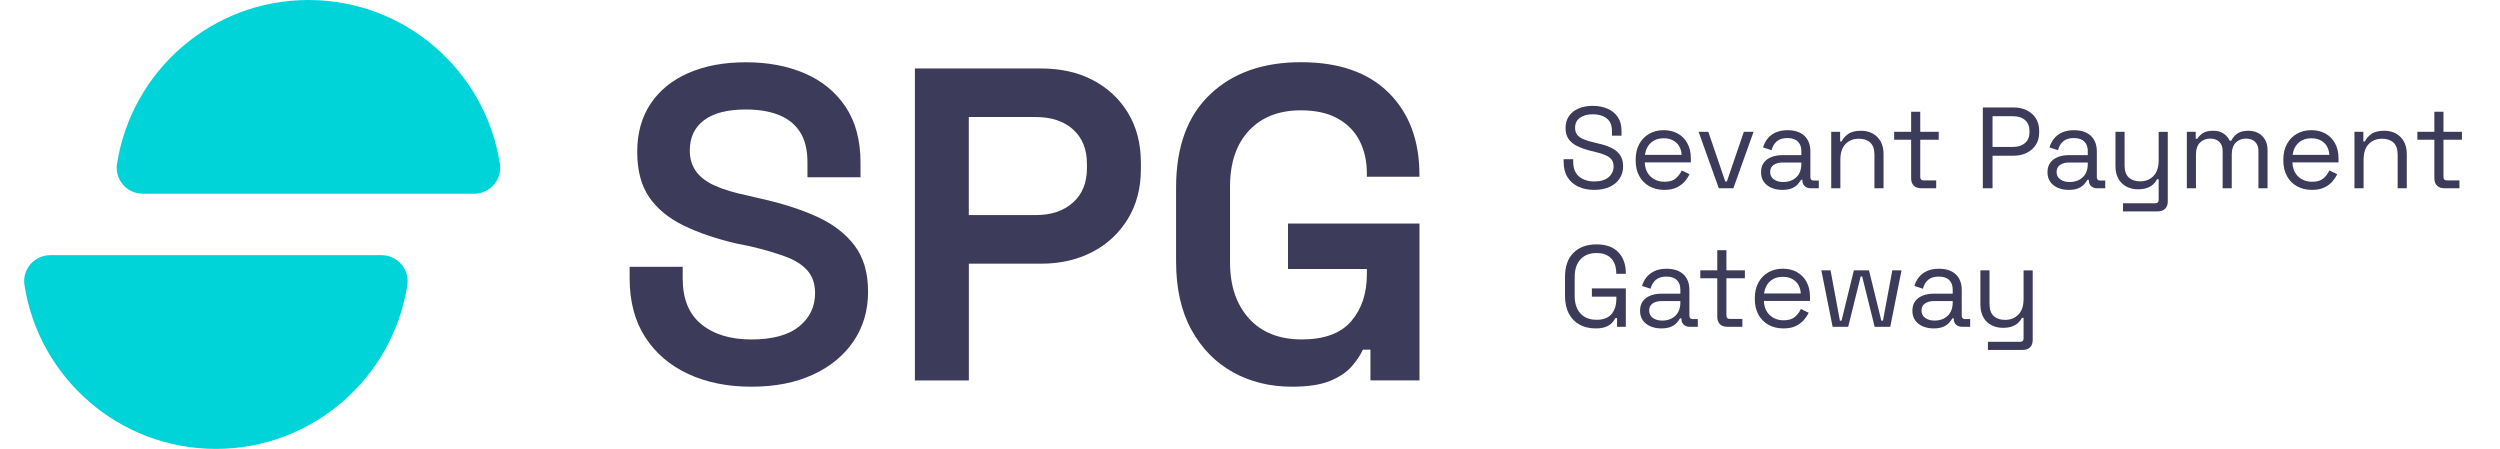
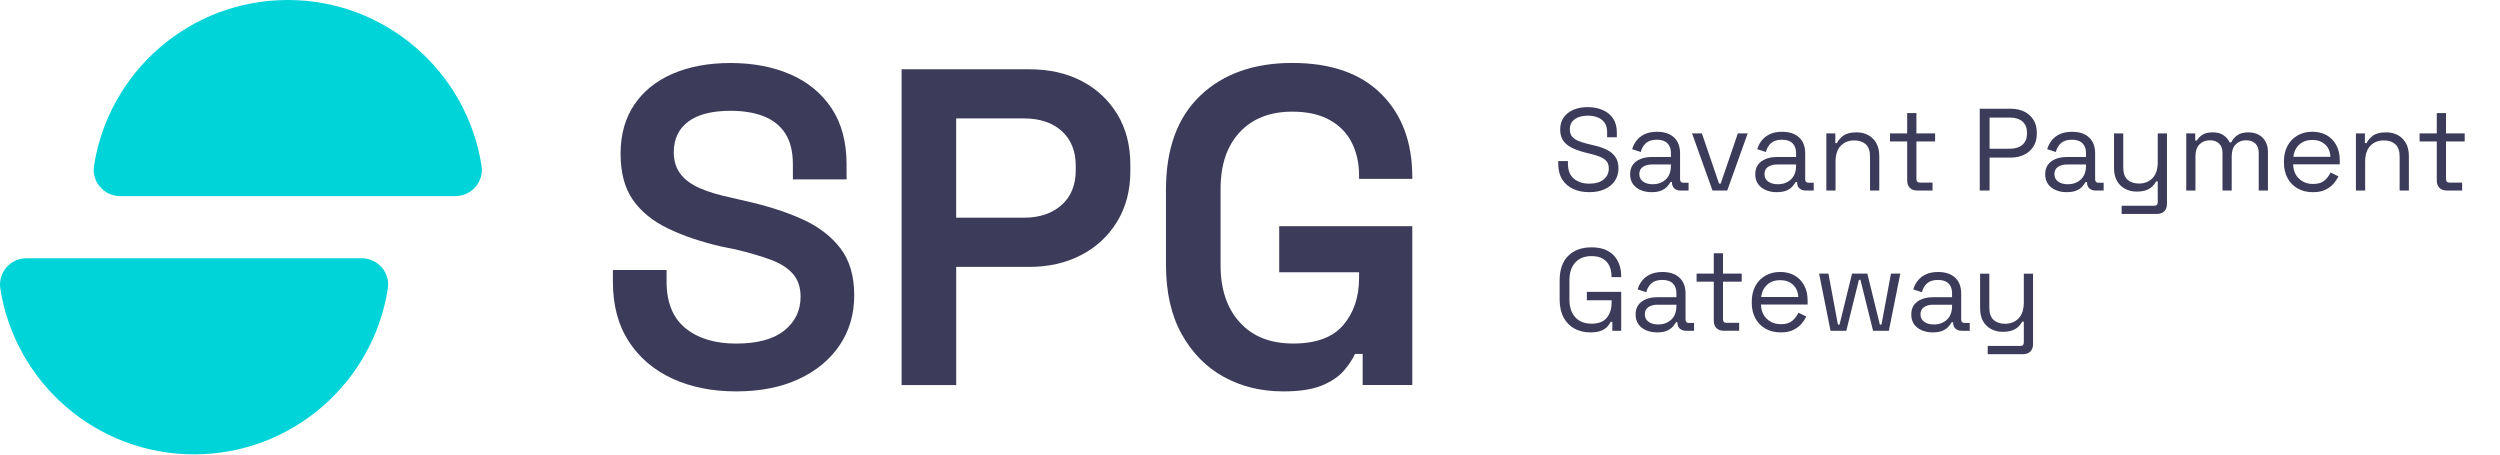
- <svg xmlns="http://www.w3.org/2000/svg" version="1.1" id="Layer_1" x="0px" y="0px" viewBox="0 0 1154.26 207.26" style="enable-background:new 0 0 1154.26 207.26;" xml:space="preserve">
+ <svg xmlns="http://www.w3.org/2000/svg" version="1.1" id="Layer_1" x="0px" y="0px" viewBox="0 0 1140.36 207.25" style="enable-background:new 0 0 1140.36 207.25;" xml:space="preserve">
  <style type="text/css">
	.st0{fill:#3C3B5A;}
	.st1{fill:#00D4D9;}
</style>
  <g>
    <g>
-       <path class="st0" d="M346.89,178.54c-10.98,0-20.68-1.96-29.12-5.87s-15.06-9.57-19.86-16.98s-7.2-16.46-7.2-27.16v-5.35h24.49    v5.35c0,9.47,2.88,16.53,8.64,21.2s13.44,7,23.05,7c9.74,0,17.08-1.99,22.02-5.97s7.41-9.12,7.41-15.43    c0-4.25-1.17-7.72-3.5-10.39c-2.33-2.67-5.73-4.84-10.19-6.48c-4.46-1.65-9.85-3.22-16.15-4.73l-6.17-1.23    c-9.47-2.19-17.66-4.97-24.59-8.33c-6.93-3.36-12.24-7.72-15.95-13.07c-3.7-5.35-5.56-12.35-5.56-20.99s2.06-16.05,6.17-22.22    c4.12-6.17,9.95-10.91,17.49-14.2c7.54-3.29,16.39-4.94,26.55-4.94c10.15,0,19.21,1.72,27.16,5.14    c7.95,3.43,14.23,8.58,18.83,15.43c4.59,6.86,6.89,15.43,6.89,25.72v6.79h-24.49v-6.79c0-5.9-1.17-10.63-3.5-14.2    s-5.63-6.17-9.88-7.82s-9.26-2.47-15.02-2.47c-8.51,0-14.95,1.65-19.34,4.94s-6.59,7.96-6.59,13.99c0,3.84,0.99,7.1,2.98,9.77    c1.99,2.67,4.94,4.87,8.85,6.58c3.91,1.72,8.81,3.19,14.71,4.42l6.17,1.44c9.88,2.2,18.52,4.97,25.93,8.33    c7.41,3.36,13.2,7.79,17.39,13.27c4.18,5.49,6.28,12.62,6.28,21.4c0,8.64-2.23,16.26-6.69,22.84s-10.7,11.73-18.73,15.43    C367.37,176.68,357.87,178.54,346.89,178.54z" />
-       <path class="st0" d="M422.41,175.65V31.61h58.24c9.05,0,17.01,1.78,23.87,5.35c6.86,3.57,12.28,8.61,16.26,15.13    s5.97,14.23,5.97,23.15v2.88c0,8.78-2.03,16.46-6.07,23.05c-4.05,6.59-9.54,11.66-16.46,15.23c-6.93,3.57-14.78,5.35-23.56,5.35    h-33.34v53.92h-24.91V175.65z M447.31,99.31h30.87c7.13,0,12.86-1.92,17.18-5.76s6.48-9.12,6.48-15.85v-2.06    c0-6.72-2.13-12-6.38-15.85c-4.25-3.84-10.02-5.76-17.29-5.76H447.3v45.28H447.31z" />
-       <path class="st0" d="M596.51,178.54c-10.15,0-19.24-2.23-27.27-6.69s-14.41-10.97-19.14-19.55c-4.73-8.57-7.1-19.1-7.1-31.59    V86.55c0-18.66,5.21-32.96,15.64-42.91c10.42-9.95,24.42-14.92,41.98-14.92s31.07,4.7,40.54,14.1c9.47,9.4,14.2,22.05,14.2,37.97    v0.82h-24.28v-1.65c0-5.49-1.1-10.42-3.29-14.82c-2.2-4.39-5.56-7.85-10.08-10.39c-4.53-2.54-10.22-3.81-17.08-3.81    c-10.15,0-18.14,3.12-23.97,9.36c-5.83,6.24-8.75,14.85-8.75,25.83v34.98c0,10.84,2.91,19.48,8.75,25.93    c5.83,6.45,13.96,9.67,24.39,9.67c10.42,0,18.04-2.81,22.84-8.44c4.8-5.62,7.2-12.83,7.2-21.61v-2.47h-36.42V103.2h60.71v72.44    h-22.64v-14.2h-3.5c-1.1,2.47-2.81,5.04-5.14,7.72c-2.33,2.67-5.66,4.91-9.98,6.69C609.78,177.64,603.91,178.54,596.51,178.54z" />
+       <path class="st0" d="M335.75,178.53c-10.98,0-20.68-1.96-29.12-5.87c-8.44-3.91-15.06-9.57-19.86-16.98    c-4.8-7.41-7.2-16.46-7.2-27.16v-5.35h24.49v5.35c0,9.47,2.88,16.53,8.64,21.2c5.76,4.67,13.44,7,23.05,7    c9.74,0,17.08-1.99,22.02-5.97c4.94-3.98,7.41-9.12,7.41-15.43c0-4.25-1.17-7.72-3.5-10.39c-2.33-2.68-5.73-4.84-10.19-6.48    c-4.46-1.65-9.85-3.22-16.15-4.73l-6.17-1.23c-9.47-2.19-17.66-4.97-24.59-8.33c-6.93-3.36-12.24-7.72-15.95-13.07    c-3.7-5.35-5.56-12.35-5.56-20.99c0-8.64,2.06-16.05,6.17-22.22c4.12-6.17,9.94-10.91,17.49-14.2c7.54-3.29,16.39-4.94,26.55-4.94    c10.15,0,19.21,1.72,27.16,5.14c7.95,3.43,14.23,8.58,18.83,15.43c4.59,6.86,6.89,15.43,6.89,25.72v6.79h-24.49v-6.79    c0-5.9-1.17-10.63-3.5-14.2c-2.33-3.57-5.63-6.17-9.88-7.82c-4.25-1.65-9.26-2.47-15.02-2.47c-8.51,0-14.95,1.65-19.34,4.94    c-4.39,3.29-6.59,7.96-6.59,13.99c0,3.84,0.99,7.1,2.98,9.77c1.99,2.68,4.94,4.87,8.85,6.58c3.91,1.72,8.81,3.19,14.71,4.42    l6.17,1.44c9.88,2.2,18.52,4.97,25.93,8.33c7.41,3.36,13.2,7.79,17.39,13.27c4.18,5.49,6.28,12.62,6.28,21.4    c0,8.64-2.23,16.26-6.69,22.84c-4.46,6.58-10.7,11.73-18.73,15.43C356.22,176.68,346.72,178.53,335.75,178.53z" />
+       <path class="st0" d="M411.26,175.65V31.6h58.24c9.05,0,17.01,1.78,23.87,5.35c6.86,3.57,12.28,8.61,16.26,15.13    c3.98,6.52,5.97,14.23,5.97,23.15v2.88c0,8.78-2.03,16.46-6.07,23.05c-4.05,6.59-9.54,11.66-16.46,15.23    c-6.93,3.57-14.78,5.35-23.56,5.35h-33.34v53.92H411.26z M436.16,99.3h30.87c7.13,0,12.86-1.92,17.18-5.76    c4.32-3.84,6.48-9.12,6.48-15.85v-2.06c0-6.72-2.13-12-6.38-15.85c-4.25-3.84-10.02-5.76-17.29-5.76h-30.87V99.3z" />
+       <path class="st0" d="M585.36,178.53c-10.15,0-19.24-2.23-27.27-6.69c-8.03-4.46-14.41-10.97-19.14-19.55    c-4.73-8.57-7.1-19.1-7.1-31.59V86.54c0-18.66,5.21-32.96,15.64-42.91c10.42-9.94,24.42-14.92,41.98-14.92    c17.56,0,31.07,4.7,40.54,14.1c9.47,9.4,14.2,22.05,14.2,37.97v0.82h-24.28v-1.65c0-5.49-1.1-10.42-3.29-14.82    c-2.2-4.39-5.56-7.85-10.08-10.39c-4.53-2.54-10.22-3.81-17.08-3.81c-10.15,0-18.14,3.12-23.97,9.36    c-5.83,6.24-8.75,14.85-8.75,25.83v34.98c0,10.84,2.91,19.48,8.75,25.93c5.83,6.45,13.96,9.67,24.39,9.67    c10.42,0,18.04-2.81,22.84-8.44c4.8-5.62,7.2-12.83,7.2-21.61v-2.47H583.5v-20.99h60.71v72.44h-22.64v-14.2h-3.5    c-1.1,2.47-2.81,5.04-5.14,7.72c-2.33,2.68-5.66,4.91-9.98,6.69C598.63,177.64,592.77,178.53,585.36,178.53z" />
    </g>
    <g>
-       <path class="st1" d="M176.15,117.81c7.35,0,13.05,6.54,11.92,13.8c-6.64,42.85-43.68,75.65-88.39,75.65s-81.75-32.8-88.39-75.65    c-1.12-7.26,4.57-13.8,11.92-13.8H176.15z" />
-       <path class="st1" d="M65.95,89.45c-7.35,0-13.05-6.54-11.92-13.8C60.67,32.8,97.71,0,142.42,0s81.75,32.8,88.39,75.65    c1.12,7.26-4.57,13.8-11.92,13.8H65.95z" />
+       <path class="st1" d="M165,117.8c7.35,0,13.05,6.54,11.92,13.8c-6.64,42.85-43.68,75.65-88.39,75.65S6.78,174.45,0.14,131.6    c-1.12-7.26,4.57-13.8,11.92-13.8H165z" />
+       <path class="st1" d="M54.8,89.45c-7.35,0-13.05-6.54-11.92-13.8C49.52,32.8,86.56,0,131.27,0s81.75,32.8,88.39,75.65    c1.12,7.26-4.57,13.8-11.92,13.8H54.8z" />
    </g>
    <g>
-       <path class="st0" d="M736.06,87.67c-2.7,0-5.12-0.48-7.25-1.44s-3.81-2.41-5.04-4.34c-1.23-1.94-1.84-4.36-1.84-7.28v-1.12h4.42    v1.12c0,3.09,0.91,5.39,2.72,6.9c1.81,1.51,4.14,2.27,6.98,2.27c2.91,0,5.13-0.66,6.66-1.97s2.29-2.97,2.29-4.96    c0-1.39-0.35-2.49-1.04-3.3s-1.66-1.48-2.91-2c-1.24-0.51-2.7-0.97-4.37-1.36l-2.77-0.69c-2.17-0.57-4.09-1.26-5.76-2.08    s-2.98-1.89-3.92-3.22c-0.94-1.33-1.41-3.05-1.41-5.14c0-2.1,0.52-3.91,1.57-5.44c1.05-1.53,2.52-2.7,4.42-3.52    s4.1-1.23,6.58-1.23c2.52,0,4.79,0.44,6.8,1.31s3.59,2.15,4.74,3.84s1.73,3.81,1.73,6.37v2.24h-4.42v-2.24    c0-1.81-0.38-3.27-1.15-4.37c-0.76-1.1-1.81-1.92-3.15-2.45c-1.33-0.53-2.85-0.8-4.56-0.8c-2.45,0-4.42,0.54-5.92,1.62    c-1.49,1.08-2.24,2.62-2.24,4.61c0,1.31,0.32,2.38,0.96,3.2s1.55,1.48,2.72,2c1.17,0.52,2.58,0.97,4.21,1.36l2.77,0.69    c2.17,0.46,4.11,1.09,5.84,1.89c1.72,0.8,3.1,1.88,4.13,3.25s1.55,3.15,1.55,5.36c0,2.2-0.55,4.12-1.65,5.76    c-1.1,1.63-2.66,2.91-4.66,3.81C741.12,87.21,738.76,87.67,736.06,87.67z" />
-       <path class="st0" d="M768.42,87.67c-2.63,0-4.94-0.56-6.93-1.68s-3.54-2.69-4.64-4.72c-1.1-2.03-1.65-4.37-1.65-7.04v-0.64    c0-2.7,0.55-5.06,1.65-7.09s2.63-3.6,4.58-4.72s4.19-1.68,6.72-1.68c2.45,0,4.62,0.52,6.5,1.57s3.36,2.55,4.42,4.5    c1.07,1.95,1.6,4.25,1.6,6.88v1.92H759.4c0.11,2.81,1.01,5,2.72,6.58s3.84,2.37,6.4,2.37c2.24,0,3.96-0.51,5.17-1.55    c1.21-1.03,2.13-2.26,2.77-3.68l3.62,1.76c-0.53,1.1-1.27,2.2-2.21,3.3s-2.17,2.03-3.68,2.77    C772.69,87.29,770.76,87.67,768.42,87.67z M759.46,71.51h16.95c-0.14-2.42-0.97-4.3-2.48-5.65c-1.51-1.35-3.44-2.03-5.78-2.03    c-2.38,0-4.34,0.68-5.86,2.03C760.76,67.21,759.82,69.1,759.46,71.51z" />
-       <path class="st0" d="M793.58,86.92l-9.33-26.07h4.48l7.83,22.92h0.75l7.84-22.92h4.48l-9.33,26.07H793.58z" />
-       <path class="st0" d="M822.84,87.67c-1.81,0-3.46-0.32-4.96-0.96c-1.49-0.64-2.67-1.56-3.52-2.77s-1.28-2.68-1.28-4.42    c0-1.78,0.43-3.24,1.28-4.4c0.85-1.15,2.03-2.03,3.52-2.61c1.49-0.59,3.16-0.88,5.01-0.88h8.8v-1.92c0-1.85-0.54-3.3-1.63-4.37    c-1.08-1.07-2.69-1.6-4.82-1.6c-2.1,0-3.73,0.51-4.9,1.52s-1.97,2.37-2.4,4.08L814,68.06c0.43-1.46,1.1-2.78,2.03-3.97    c0.92-1.19,2.16-2.15,3.71-2.88c1.55-0.73,3.4-1.09,5.57-1.09c3.34,0,5.93,0.86,7.78,2.58c1.85,1.72,2.77,4.15,2.77,7.28v11.78    c0,1.07,0.5,1.6,1.49,1.6h2.4v3.57h-3.68c-1.17,0-2.11-0.33-2.83-0.99c-0.71-0.66-1.07-1.54-1.07-2.64v-0.27h-0.64    c-0.39,0.67-0.92,1.38-1.57,2.11c-0.66,0.73-1.56,1.33-2.69,1.81C826.13,87.43,824.65,87.67,822.84,87.67z M823.32,84.04    c2.49,0,4.5-0.74,6.05-2.21s2.32-3.54,2.32-6.21v-0.59h-8.64c-1.67,0-3.05,0.37-4.13,1.09c-1.08,0.73-1.63,1.82-1.63,3.28    s0.56,2.59,1.68,3.41C820.1,83.63,821.54,84.04,823.32,84.04z" />
-       <path class="st0" d="M845.49,86.92V60.85h4.1v4.42h0.75c0.57-1.24,1.54-2.37,2.91-3.38s3.38-1.52,6.05-1.52    c1.95,0,3.71,0.41,5.25,1.23c1.55,0.82,2.78,2.03,3.7,3.62s1.39,3.57,1.39,5.92v15.78h-4.21V71.46c0-2.59-0.65-4.48-1.95-5.65    c-1.3-1.17-3.05-1.76-5.25-1.76c-2.52,0-4.58,0.82-6.16,2.45c-1.58,1.63-2.37,4.07-2.37,7.3v13.11h-4.21V86.92z" />
-       <path class="st0" d="M887.02,86.92c-1.49,0-2.64-0.41-3.44-1.23c-0.8-0.82-1.2-1.94-1.2-3.36v-17.8h-7.84v-3.68h7.84v-9.27h4.21    v9.27h8.53v3.68h-8.53v17.16c0,1.07,0.51,1.6,1.55,1.6h5.81v3.62h-6.93V86.92z" />
-       <path class="st0" d="M915.48,86.92V49.61h14.29c2.24,0,4.24,0.44,6,1.31s3.15,2.11,4.18,3.7c1.03,1.6,1.55,3.54,1.55,5.81v0.69    c0,2.24-0.52,4.17-1.57,5.78c-1.05,1.62-2.46,2.85-4.24,3.71c-1.78,0.85-3.75,1.28-5.92,1.28h-9.81v15.03L915.48,86.92    L915.48,86.92z M919.96,67.84h9.33c2.38,0,4.26-0.59,5.65-1.79c1.39-1.19,2.08-2.87,2.08-5.04v-0.53c0-2.17-0.68-3.85-2.05-5.04    s-3.26-1.79-5.68-1.79h-9.33L919.96,67.84L919.96,67.84z" />
-       <path class="st0" d="M955.09,87.67c-1.81,0-3.46-0.32-4.96-0.96c-1.49-0.64-2.67-1.56-3.52-2.77s-1.28-2.68-1.28-4.42    c0-1.78,0.43-3.24,1.28-4.4c0.85-1.15,2.03-2.03,3.52-2.61c1.49-0.59,3.16-0.88,5.01-0.88h8.8v-1.92c0-1.85-0.54-3.3-1.63-4.37    c-1.08-1.07-2.69-1.6-4.82-1.6c-2.1,0-3.73,0.51-4.9,1.52s-1.97,2.37-2.4,4.08l-3.94-1.28c0.43-1.46,1.1-2.78,2.03-3.97    c0.92-1.19,2.16-2.15,3.71-2.88c1.55-0.73,3.4-1.09,5.57-1.09c3.34,0,5.93,0.86,7.78,2.58c1.85,1.72,2.77,4.15,2.77,7.28v11.78    c0,1.07,0.5,1.6,1.49,1.6h2.4v3.57h-3.68c-1.17,0-2.11-0.33-2.83-0.99c-0.71-0.66-1.07-1.54-1.07-2.64v-0.27h-0.64    c-0.39,0.67-0.92,1.38-1.57,2.11c-0.66,0.73-1.56,1.33-2.69,1.81C958.37,87.43,956.9,87.67,955.09,87.67z M955.57,84.04    c2.49,0,4.5-0.74,6.05-2.21s2.32-3.54,2.32-6.21v-0.59h-8.64c-1.67,0-3.05,0.37-4.13,1.09c-1.08,0.73-1.63,1.82-1.63,3.28    s0.56,2.59,1.68,3.41C952.34,83.63,953.79,84.04,955.57,84.04z" />
-       <path class="st0" d="M980.19,97.58v-3.73h14.92c1.03,0,1.55-0.53,1.55-1.6v-9.49h-0.75c-0.36,0.75-0.9,1.48-1.63,2.21    c-0.73,0.73-1.68,1.32-2.85,1.76c-1.17,0.44-2.65,0.67-4.42,0.67c-1.88,0-3.62-0.41-5.2-1.23s-2.83-2.03-3.73-3.62    c-0.91-1.6-1.36-3.55-1.36-5.86V60.86h4.21v15.51c0,2.56,0.65,4.42,1.95,5.6c1.3,1.17,3.05,1.76,5.25,1.76    c2.49,0,4.53-0.82,6.13-2.45s2.4-4.07,2.4-7.3V60.87h4.21v32.14c0,1.42-0.4,2.54-1.2,3.36s-1.96,1.23-3.49,1.23h-15.99V97.58z" />
-       <path class="st0" d="M1009.67,86.92V60.85h4.1v3.25h0.75c0.5-0.92,1.31-1.78,2.45-2.56c1.14-0.78,2.74-1.17,4.8-1.17    c2.03,0,3.67,0.44,4.93,1.33s2.18,1.97,2.75,3.25h0.75c0.6-1.28,1.52-2.36,2.75-3.25s2.94-1.33,5.14-1.33    c1.74,0,3.27,0.36,4.58,1.07s2.35,1.73,3.12,3.06c0.76,1.33,1.15,2.92,1.15,4.77v17.64h-4.21V69.64c0-1.74-0.51-3.12-1.52-4.13    s-2.42-1.52-4.24-1.52c-1.92,0-3.49,0.62-4.72,1.87c-1.23,1.24-1.84,3.04-1.84,5.38v15.67h-4.21V69.64c0-1.74-0.51-3.12-1.52-4.13    c-1.01-1.01-2.42-1.52-4.24-1.52c-1.92,0-3.49,0.62-4.72,1.87c-1.23,1.24-1.84,3.04-1.84,5.38v15.67h-4.21V86.92z" />
-       <path class="st0" d="M1067.45,87.67c-2.63,0-4.94-0.56-6.93-1.68s-3.54-2.69-4.64-4.72c-1.1-2.03-1.65-4.37-1.65-7.04v-0.64    c0-2.7,0.55-5.06,1.65-7.09s2.63-3.6,4.58-4.72s4.19-1.68,6.72-1.68c2.45,0,4.62,0.52,6.5,1.57s3.36,2.55,4.42,4.5    c1.07,1.95,1.6,4.25,1.6,6.88v1.92h-21.27c0.11,2.81,1.01,5,2.72,6.58s3.84,2.37,6.4,2.37c2.24,0,3.96-0.51,5.17-1.55    c1.21-1.03,2.13-2.26,2.77-3.68l3.62,1.76c-0.53,1.1-1.27,2.2-2.21,3.3s-2.17,2.03-3.68,2.77    C1071.72,87.29,1069.8,87.67,1067.45,87.67z M1058.5,71.51h16.95c-0.14-2.42-0.97-4.3-2.48-5.65c-1.51-1.35-3.44-2.03-5.78-2.03    c-2.38,0-4.34,0.68-5.86,2.03C1059.79,67.21,1058.85,69.1,1058.5,71.51z" />
-       <path class="st0" d="M1087.07,86.92V60.85h4.1v4.42h0.75c0.57-1.24,1.54-2.37,2.91-3.38s3.38-1.52,6.05-1.52    c1.95,0,3.71,0.41,5.25,1.23c1.55,0.82,2.78,2.03,3.7,3.62s1.39,3.57,1.39,5.92v15.78h-4.21V71.46c0-2.59-0.65-4.48-1.95-5.65    c-1.3-1.17-3.05-1.76-5.25-1.76c-2.52,0-4.58,0.82-6.16,2.45c-1.58,1.63-2.37,4.07-2.37,7.3v13.11h-4.21V86.92z" />
-       <path class="st0" d="M1128.59,86.92c-1.49,0-2.64-0.41-3.44-1.23c-0.8-0.82-1.2-1.94-1.2-3.36v-17.8h-7.84v-3.68h7.84v-9.27h4.21    v9.27h8.53v3.68h-8.53v17.16c0,1.07,0.51,1.6,1.55,1.6h5.81v3.62h-6.93V86.92z" />
-       <path class="st0" d="M736.65,151.63c-2.77,0-5.22-0.58-7.33-1.73c-2.12-1.15-3.77-2.85-4.96-5.09c-1.19-2.24-1.79-5.01-1.79-8.32    v-8.53c0-4.94,1.31-8.7,3.94-11.27c2.63-2.58,6.17-3.86,10.61-3.86c4.41,0,7.76,1.21,10.07,3.62c2.31,2.42,3.46,5.65,3.46,9.7    v0.27h-4.42v-0.37c0-1.78-0.32-3.36-0.96-4.74s-1.63-2.48-2.98-3.28c-1.35-0.8-3.07-1.2-5.17-1.2c-3.16,0-5.63,0.97-7.41,2.91    s-2.67,4.65-2.67,8.13v8.74c0,3.48,0.89,6.19,2.67,8.13s4.26,2.91,7.46,2.91c3.13,0,5.43-0.89,6.9-2.67    c1.47-1.78,2.21-4.14,2.21-7.09v-0.91h-11.3v-3.84h15.67v17.75h-4.05v-4.05h-0.75c-0.39,0.78-0.94,1.55-1.65,2.29    c-0.71,0.75-1.67,1.35-2.88,1.81C740.13,151.4,738.57,151.63,736.65,151.63z" />
-       <path class="st0" d="M766.98,151.63c-1.81,0-3.46-0.32-4.96-0.96c-1.49-0.64-2.67-1.56-3.52-2.77s-1.28-2.68-1.28-4.42    c0-1.78,0.43-3.24,1.28-4.4c0.85-1.15,2.03-2.03,3.52-2.61c1.49-0.59,3.16-0.88,5.01-0.88h8.8v-1.92c0-1.85-0.54-3.3-1.63-4.37    c-1.08-1.07-2.69-1.6-4.82-1.6c-2.1,0-3.73,0.51-4.9,1.52s-1.97,2.37-2.4,4.08l-3.94-1.28c0.43-1.46,1.1-2.78,2.03-3.97    c0.92-1.19,2.16-2.15,3.71-2.88s3.4-1.09,5.57-1.09c3.34,0,5.93,0.86,7.78,2.58c1.85,1.72,2.77,4.15,2.77,7.28v11.78    c0,1.07,0.5,1.6,1.49,1.6h2.4v3.57h-3.68c-1.17,0-2.11-0.33-2.83-0.99c-0.71-0.66-1.07-1.54-1.07-2.64v-0.27h-0.64    c-0.39,0.68-0.92,1.38-1.57,2.11c-0.66,0.73-1.56,1.33-2.69,1.81C770.26,151.39,768.79,151.63,766.98,151.63z M767.46,148.01    c2.49,0,4.5-0.74,6.05-2.21c1.55-1.47,2.32-3.54,2.32-6.21V139h-8.64c-1.67,0-3.05,0.36-4.13,1.09s-1.63,1.82-1.63,3.28    s0.56,2.59,1.68,3.41C764.23,147.6,765.68,148.01,767.46,148.01z" />
-       <path class="st0" d="M797.52,150.88c-1.49,0-2.64-0.41-3.44-1.23c-0.8-0.82-1.2-1.94-1.2-3.36v-17.8h-7.84v-3.68h7.84v-9.28h4.21    v9.28h8.53v3.68h-8.53v17.16c0,1.07,0.51,1.6,1.55,1.6h5.81v3.62h-6.93V150.88z" />
-       <path class="st0" d="M823.43,151.63c-2.63,0-4.94-0.56-6.93-1.68c-1.99-1.12-3.54-2.69-4.64-4.72s-1.65-4.37-1.65-7.04v-0.64    c0-2.7,0.55-5.06,1.65-7.09s2.63-3.6,4.58-4.72s4.19-1.68,6.72-1.68c2.45,0,4.62,0.52,6.5,1.57s3.36,2.55,4.42,4.5    c1.07,1.96,1.6,4.25,1.6,6.88v1.92h-21.27c0.11,2.81,1.01,5,2.72,6.58s3.84,2.37,6.4,2.37c2.24,0,3.96-0.51,5.17-1.55    c1.21-1.03,2.13-2.26,2.77-3.68l3.62,1.76c-0.53,1.1-1.27,2.2-2.21,3.3s-2.17,2.03-3.68,2.77    C827.7,151.26,825.77,151.63,823.43,151.63z M814.47,135.48h16.95c-0.14-2.42-0.97-4.3-2.48-5.65s-3.44-2.03-5.78-2.03    c-2.38,0-4.34,0.68-5.86,2.03C815.77,131.18,814.83,133.06,814.47,135.48z" />
-       <path class="st0" d="M846.13,150.88l-5.22-26.07h4.26l4.32,23.24h0.75l5.7-23.24h6.98l5.7,23.24h0.75l4.32-23.24h4.26l-5.22,26.07    h-7.2l-5.76-23.24h-0.69l-5.76,23.24H846.13z" />
-       <path class="st0" d="M892.72,151.63c-1.81,0-3.46-0.32-4.96-0.96c-1.49-0.64-2.67-1.56-3.52-2.77s-1.28-2.68-1.28-4.42    c0-1.78,0.43-3.24,1.28-4.4c0.85-1.15,2.03-2.03,3.52-2.61c1.49-0.59,3.16-0.88,5.01-0.88h8.8v-1.92c0-1.85-0.54-3.3-1.63-4.37    c-1.08-1.07-2.69-1.6-4.82-1.6c-2.1,0-3.73,0.51-4.9,1.52s-1.97,2.37-2.4,4.08l-3.94-1.28c0.43-1.46,1.1-2.78,2.03-3.97    c0.92-1.19,2.16-2.15,3.71-2.88s3.4-1.09,5.57-1.09c3.34,0,5.93,0.86,7.78,2.58c1.85,1.72,2.77,4.15,2.77,7.28v11.78    c0,1.07,0.5,1.6,1.49,1.6h2.4v3.57h-3.68c-1.17,0-2.11-0.33-2.83-0.99c-0.71-0.66-1.07-1.54-1.07-2.64v-0.27h-0.64    c-0.39,0.68-0.92,1.38-1.57,2.11c-0.66,0.73-1.56,1.33-2.69,1.81C896.01,151.39,894.54,151.63,892.72,151.63z M893.2,148.01    c2.49,0,4.5-0.74,6.05-2.21c1.55-1.47,2.32-3.54,2.32-6.21V139h-8.64c-1.67,0-3.05,0.36-4.13,1.09s-1.63,1.82-1.63,3.28    s0.56,2.59,1.68,3.41C889.98,147.6,891.42,148.01,893.2,148.01z" />
-       <path class="st0" d="M917.83,161.54v-3.73h14.92c1.03,0,1.55-0.53,1.55-1.6v-9.49h-0.75c-0.36,0.75-0.9,1.48-1.63,2.21    c-0.73,0.73-1.68,1.32-2.85,1.76c-1.17,0.44-2.65,0.67-4.42,0.67c-1.88,0-3.62-0.41-5.2-1.23s-2.83-2.03-3.73-3.62    c-0.91-1.6-1.36-3.55-1.36-5.86v-15.83h4.21v15.51c0,2.56,0.65,4.42,1.95,5.6c1.3,1.17,3.05,1.76,5.25,1.76    c2.49,0,4.53-0.82,6.13-2.45s2.4-4.07,2.4-7.3v-13.11h4.21v32.14c0,1.42-0.4,2.54-1.2,3.36c-0.8,0.82-1.96,1.23-3.49,1.23h-15.99    V161.54z" />
+       <path class="st0" d="M724.91,87.66c-2.7,0-5.12-0.48-7.25-1.44c-2.13-0.96-3.81-2.41-5.04-4.34c-1.23-1.94-1.84-4.36-1.84-7.28    v-1.12h4.42v1.12c0,3.09,0.91,5.39,2.72,6.9c1.81,1.51,4.14,2.27,6.98,2.27c2.91,0,5.13-0.66,6.66-1.97    c1.53-1.31,2.29-2.97,2.29-4.96c0-1.39-0.35-2.49-1.04-3.3s-1.66-1.48-2.91-2c-1.24-0.51-2.7-0.97-4.37-1.36l-2.77-0.69    c-2.17-0.57-4.09-1.26-5.76-2.08c-1.67-0.82-2.98-1.89-3.92-3.22c-0.94-1.33-1.41-3.05-1.41-5.14c0-2.1,0.52-3.91,1.57-5.44    c1.05-1.53,2.52-2.7,4.42-3.52c1.9-0.82,4.1-1.23,6.58-1.23c2.52,0,4.79,0.44,6.8,1.31c2.01,0.87,3.59,2.15,4.74,3.84    c1.15,1.69,1.73,3.81,1.73,6.37v2.24h-4.42v-2.24c0-1.81-0.38-3.27-1.15-4.37c-0.76-1.1-1.81-1.92-3.15-2.45    c-1.33-0.53-2.85-0.8-4.56-0.8c-2.45,0-4.42,0.54-5.92,1.62c-1.49,1.08-2.24,2.62-2.24,4.61c0,1.31,0.32,2.38,0.96,3.2    s1.55,1.48,2.72,2c1.17,0.52,2.58,0.97,4.21,1.36l2.77,0.69c2.17,0.46,4.11,1.09,5.84,1.89c1.72,0.8,3.1,1.88,4.13,3.25    c1.03,1.37,1.55,3.15,1.55,5.36c0,2.2-0.55,4.12-1.65,5.76c-1.1,1.63-2.66,2.91-4.66,3.81C729.97,87.21,727.61,87.66,724.91,87.66    z" />
+       <path class="st0" d="M753.33,87.66c-1.81,0-3.46-0.32-4.96-0.96c-1.49-0.64-2.67-1.56-3.52-2.77s-1.28-2.68-1.28-4.42    c0-1.78,0.43-3.24,1.28-4.4c0.85-1.15,2.03-2.03,3.52-2.61c1.49-0.59,3.16-0.88,5.01-0.88h8.8V69.7c0-1.85-0.54-3.3-1.63-4.37    c-1.08-1.07-2.69-1.6-4.82-1.6c-2.1,0-3.73,0.51-4.9,1.52c-1.17,1.01-1.97,2.37-2.4,4.08l-3.94-1.28c0.43-1.46,1.1-2.78,2.03-3.97    c0.92-1.19,2.16-2.15,3.71-2.88c1.55-0.73,3.4-1.09,5.57-1.09c3.34,0,5.93,0.86,7.78,2.58c1.85,1.72,2.77,4.15,2.77,7.28v11.78    c0,1.07,0.5,1.6,1.49,1.6h2.4v3.57h-3.68c-1.17,0-2.11-0.33-2.83-0.99c-0.71-0.66-1.07-1.54-1.07-2.64v-0.27h-0.64    c-0.39,0.67-0.92,1.38-1.57,2.11c-0.66,0.73-1.56,1.33-2.69,1.81C756.61,87.42,755.14,87.66,753.33,87.66z M753.8,84.04    c2.49,0,4.5-0.74,6.05-2.21s2.32-3.54,2.32-6.21v-0.59h-8.64c-1.67,0-3.05,0.37-4.13,1.09c-1.08,0.73-1.63,1.82-1.63,3.28    c0,1.46,0.56,2.59,1.68,3.41C750.58,83.63,752.03,84.04,753.8,84.04z" />
+       <path class="st0" d="M781.15,86.91l-9.33-26.07h4.48l7.83,22.92h0.75l7.84-22.92h4.48l-9.33,26.07H781.15z" />
+       <path class="st0" d="M810.41,87.66c-1.81,0-3.46-0.32-4.96-0.96c-1.49-0.64-2.67-1.56-3.52-2.77s-1.28-2.68-1.28-4.42    c0-1.78,0.43-3.24,1.28-4.4c0.85-1.15,2.03-2.03,3.52-2.61c1.49-0.59,3.16-0.88,5.01-0.88h8.8V69.7c0-1.85-0.54-3.3-1.63-4.37    c-1.08-1.07-2.69-1.6-4.82-1.6c-2.1,0-3.73,0.51-4.9,1.52c-1.17,1.01-1.97,2.37-2.4,4.08l-3.94-1.28c0.43-1.46,1.1-2.78,2.03-3.97    c0.92-1.19,2.16-2.15,3.71-2.88c1.55-0.73,3.4-1.09,5.57-1.09c3.34,0,5.93,0.86,7.78,2.58c1.85,1.72,2.77,4.15,2.77,7.28v11.78    c0,1.07,0.5,1.6,1.49,1.6h2.4v3.57h-3.68c-1.17,0-2.11-0.33-2.83-0.99c-0.71-0.66-1.07-1.54-1.07-2.64v-0.27h-0.64    c-0.39,0.67-0.92,1.38-1.57,2.11c-0.66,0.73-1.56,1.33-2.69,1.81C813.7,87.42,812.23,87.66,810.41,87.66z M810.89,84.04    c2.49,0,4.5-0.74,6.05-2.21s2.32-3.54,2.32-6.21v-0.59h-8.64c-1.67,0-3.05,0.37-4.13,1.09c-1.08,0.73-1.63,1.82-1.63,3.28    c0,1.46,0.56,2.59,1.68,3.41C807.67,83.63,809.12,84.04,810.89,84.04z" />
+       <path class="st0" d="M833.07,86.91V60.85h4.1v4.42h0.75c0.57-1.24,1.54-2.37,2.91-3.38s3.38-1.52,6.05-1.52    c1.95,0,3.71,0.41,5.25,1.23c1.55,0.82,2.78,2.03,3.7,3.62c0.92,1.6,1.39,3.57,1.39,5.92v15.78H853V71.46    c0-2.59-0.65-4.48-1.95-5.65c-1.3-1.17-3.05-1.76-5.25-1.76c-2.52,0-4.58,0.82-6.16,2.45c-1.58,1.63-2.37,4.07-2.37,7.3v13.11    H833.07z" />
+       <path class="st0" d="M874.59,86.91c-1.49,0-2.64-0.41-3.44-1.23c-0.8-0.82-1.2-1.94-1.2-3.36v-17.8h-7.84v-3.68h7.84v-9.27h4.21    v9.27h8.53v3.68h-8.53v17.16c0,1.07,0.51,1.6,1.55,1.6h5.81v3.62H874.59z" />
+       <path class="st0" d="M903.05,86.91V49.6h14.29c2.24,0,4.24,0.44,6,1.31c1.76,0.87,3.15,2.11,4.18,3.7    c1.03,1.6,1.55,3.54,1.55,5.81v0.69c0,2.24-0.52,4.17-1.57,5.78c-1.05,1.62-2.46,2.85-4.24,3.71c-1.78,0.85-3.75,1.28-5.92,1.28    h-9.81v15.03H903.05z M907.53,67.83h9.33c2.38,0,4.26-0.59,5.65-1.79c1.39-1.19,2.08-2.87,2.08-5.04v-0.53    c0-2.17-0.68-3.85-2.05-5.04c-1.37-1.19-3.26-1.79-5.68-1.79h-9.33V67.83z" />
+       <path class="st0" d="M942.66,87.66c-1.81,0-3.46-0.32-4.96-0.96c-1.49-0.64-2.67-1.56-3.52-2.77s-1.28-2.68-1.28-4.42    c0-1.78,0.43-3.24,1.28-4.4c0.85-1.15,2.03-2.03,3.52-2.61c1.49-0.59,3.16-0.88,5.01-0.88h8.8V69.7c0-1.85-0.54-3.3-1.63-4.37    c-1.08-1.07-2.69-1.6-4.82-1.6c-2.1,0-3.73,0.51-4.9,1.52c-1.17,1.01-1.97,2.37-2.4,4.08l-3.94-1.28c0.43-1.46,1.1-2.78,2.03-3.97    c0.92-1.19,2.16-2.15,3.71-2.88c1.55-0.73,3.4-1.09,5.57-1.09c3.34,0,5.93,0.86,7.78,2.58c1.85,1.72,2.77,4.15,2.77,7.28v11.78    c0,1.07,0.5,1.6,1.49,1.6h2.4v3.57h-3.68c-1.17,0-2.11-0.33-2.83-0.99c-0.71-0.66-1.07-1.54-1.07-2.64v-0.27h-0.64    c-0.39,0.67-0.92,1.38-1.57,2.11c-0.66,0.73-1.56,1.33-2.69,1.81C945.95,87.42,944.47,87.66,942.66,87.66z M943.14,84.04    c2.49,0,4.5-0.74,6.05-2.21s2.32-3.54,2.32-6.21v-0.59h-8.64c-1.67,0-3.05,0.37-4.13,1.09c-1.08,0.73-1.63,1.82-1.63,3.28    c0,1.46,0.56,2.59,1.68,3.41C939.91,83.63,941.36,84.04,943.14,84.04z" />
+       <path class="st0" d="M967.77,97.57v-3.73h14.92c1.03,0,1.55-0.53,1.55-1.6v-9.49h-0.75c-0.36,0.75-0.9,1.48-1.63,2.21    c-0.73,0.73-1.68,1.32-2.85,1.76c-1.17,0.44-2.65,0.67-4.42,0.67c-1.88,0-3.62-0.41-5.2-1.23c-1.58-0.82-2.83-2.03-3.73-3.62    c-0.91-1.6-1.36-3.55-1.36-5.86V60.85h4.21v15.51c0,2.56,0.65,4.42,1.95,5.6c1.3,1.17,3.05,1.76,5.25,1.76    c2.49,0,4.53-0.82,6.13-2.45c1.6-1.63,2.4-4.07,2.4-7.3V60.85h4.21v32.14c0,1.42-0.4,2.54-1.2,3.36s-1.96,1.23-3.49,1.23H967.77z" />
+       <path class="st0" d="M997.24,86.91V60.85h4.1v3.25h0.75c0.5-0.92,1.31-1.78,2.45-2.56c1.14-0.78,2.74-1.17,4.8-1.17    c2.03,0,3.67,0.44,4.93,1.33c1.26,0.89,2.18,1.97,2.75,3.25h0.75c0.6-1.28,1.52-2.36,2.75-3.25c1.23-0.89,2.94-1.33,5.14-1.33    c1.74,0,3.27,0.36,4.58,1.07s2.35,1.73,3.12,3.06c0.76,1.33,1.15,2.92,1.15,4.77v17.64h-4.21V69.64c0-1.74-0.51-3.12-1.52-4.13    s-2.42-1.52-4.24-1.52c-1.92,0-3.49,0.62-4.72,1.87c-1.23,1.24-1.84,3.04-1.84,5.38v15.67h-4.21V69.64c0-1.74-0.51-3.12-1.52-4.13    c-1.01-1.01-2.42-1.52-4.24-1.52c-1.92,0-3.49,0.62-4.72,1.87c-1.23,1.24-1.84,3.04-1.84,5.38v15.67H997.24z" />
+       <path class="st0" d="M1055.02,87.66c-2.63,0-4.94-0.56-6.93-1.68s-3.54-2.69-4.64-4.72c-1.1-2.03-1.65-4.37-1.65-7.04v-0.64    c0-2.7,0.55-5.06,1.65-7.09s2.63-3.6,4.58-4.72c1.95-1.12,4.19-1.68,6.72-1.68c2.45,0,4.62,0.52,6.5,1.57    c1.88,1.05,3.36,2.55,4.42,4.5c1.07,1.95,1.6,4.25,1.6,6.88v1.92h-21.27c0.11,2.81,1.01,5,2.72,6.58c1.71,1.58,3.84,2.37,6.4,2.37    c2.24,0,3.96-0.51,5.17-1.55c1.21-1.03,2.13-2.26,2.77-3.68l3.62,1.76c-0.53,1.1-1.27,2.2-2.21,3.3s-2.17,2.03-3.68,2.77    C1059.29,87.29,1057.37,87.66,1055.02,87.66z M1046.07,71.51h16.95c-0.14-2.42-0.97-4.3-2.48-5.65c-1.51-1.35-3.44-2.03-5.78-2.03    c-2.38,0-4.34,0.68-5.86,2.03C1047.36,67.21,1046.42,69.09,1046.07,71.51z" />
+       <path class="st0" d="M1074.64,86.91V60.85h4.1v4.42h0.75c0.57-1.24,1.54-2.37,2.91-3.38s3.38-1.52,6.05-1.52    c1.95,0,3.71,0.41,5.25,1.23c1.55,0.82,2.78,2.03,3.7,3.62c0.92,1.6,1.39,3.57,1.39,5.92v15.78h-4.21V71.46    c0-2.59-0.65-4.48-1.95-5.65c-1.3-1.17-3.05-1.76-5.25-1.76c-2.52,0-4.58,0.82-6.16,2.45c-1.58,1.63-2.37,4.07-2.37,7.3v13.11    H1074.64z" />
+       <path class="st0" d="M1116.16,86.91c-1.49,0-2.64-0.41-3.44-1.23c-0.8-0.82-1.2-1.94-1.2-3.36v-17.8h-7.84v-3.68h7.84v-9.27h4.21    v9.27h8.53v3.68h-8.53v17.16c0,1.07,0.51,1.6,1.55,1.6h5.81v3.62H1116.16z" />
+       <path class="st0" d="M725.5,151.62c-2.77,0-5.22-0.58-7.33-1.73c-2.12-1.15-3.77-2.85-4.96-5.09c-1.19-2.24-1.79-5.01-1.79-8.32    v-8.53c0-4.94,1.31-8.7,3.94-11.27c2.63-2.58,6.17-3.86,10.61-3.86c4.41,0,7.76,1.21,10.07,3.62c2.31,2.42,3.46,5.65,3.46,9.7    v0.27h-4.42v-0.37c0-1.78-0.32-3.36-0.96-4.74s-1.63-2.48-2.98-3.28c-1.35-0.8-3.07-1.2-5.17-1.2c-3.16,0-5.63,0.97-7.41,2.91    c-1.78,1.94-2.67,4.65-2.67,8.13v8.74c0,3.48,0.89,6.19,2.67,8.13c1.78,1.94,4.26,2.91,7.46,2.91c3.13,0,5.43-0.89,6.9-2.67    c1.47-1.78,2.21-4.14,2.21-7.09v-0.91h-11.3v-3.84h15.67v17.75h-4.05v-4.05h-0.75c-0.39,0.78-0.94,1.55-1.65,2.29    c-0.71,0.75-1.67,1.35-2.88,1.81C728.98,151.39,727.42,151.62,725.5,151.62z" />
+       <path class="st0" d="M755.83,151.62c-1.81,0-3.46-0.32-4.96-0.96c-1.49-0.64-2.67-1.56-3.52-2.77c-0.85-1.21-1.28-2.68-1.28-4.42    c0-1.78,0.43-3.24,1.28-4.4c0.85-1.15,2.03-2.03,3.52-2.61c1.49-0.59,3.16-0.88,5.01-0.88h8.8v-1.92c0-1.85-0.54-3.3-1.63-4.37    c-1.08-1.07-2.69-1.6-4.82-1.6c-2.1,0-3.73,0.51-4.9,1.52c-1.17,1.01-1.97,2.37-2.4,4.08l-3.94-1.28c0.43-1.46,1.1-2.78,2.03-3.97    c0.92-1.19,2.16-2.15,3.71-2.88s3.4-1.09,5.57-1.09c3.34,0,5.93,0.86,7.78,2.58c1.85,1.72,2.77,4.15,2.77,7.28v11.78    c0,1.07,0.5,1.6,1.49,1.6h2.4v3.57h-3.68c-1.17,0-2.11-0.33-2.83-0.99c-0.71-0.66-1.07-1.54-1.07-2.64v-0.27h-0.64    c-0.39,0.68-0.92,1.38-1.57,2.11c-0.66,0.73-1.56,1.33-2.69,1.81C759.12,151.38,757.64,151.62,755.83,151.62z M756.31,148    c2.49,0,4.5-0.74,6.05-2.21c1.55-1.47,2.32-3.54,2.32-6.21v-0.59h-8.64c-1.67,0-3.05,0.36-4.13,1.09s-1.63,1.82-1.63,3.28    s0.56,2.59,1.68,3.41C753.08,147.59,754.53,148,756.31,148z" />
+       <path class="st0" d="M786.37,150.88c-1.49,0-2.64-0.41-3.44-1.23c-0.8-0.82-1.2-1.94-1.2-3.36v-17.8h-7.84v-3.68h7.84v-9.28h4.21    v9.28h8.53v3.68h-8.53v17.16c0,1.07,0.51,1.6,1.55,1.6h5.81v3.62H786.37z" />
+       <path class="st0" d="M812.28,151.62c-2.63,0-4.94-0.56-6.93-1.68c-1.99-1.12-3.54-2.69-4.64-4.72s-1.65-4.37-1.65-7.04v-0.64    c0-2.7,0.55-5.06,1.65-7.09c1.1-2.03,2.63-3.6,4.58-4.72c1.95-1.12,4.19-1.68,6.72-1.68c2.45,0,4.62,0.52,6.5,1.57    c1.88,1.05,3.36,2.55,4.42,4.5c1.07,1.96,1.6,4.25,1.6,6.88v1.92h-21.27c0.11,2.81,1.01,5,2.72,6.58c1.71,1.58,3.84,2.37,6.4,2.37    c2.24,0,3.96-0.51,5.17-1.55c1.21-1.03,2.13-2.26,2.77-3.68l3.62,1.76c-0.53,1.1-1.27,2.2-2.21,3.3c-0.94,1.1-2.17,2.03-3.68,2.77    C816.55,151.25,814.62,151.62,812.28,151.62z M803.32,135.47h16.95c-0.14-2.42-0.97-4.3-2.48-5.65s-3.44-2.03-5.78-2.03    c-2.38,0-4.34,0.68-5.86,2.03C804.62,131.17,803.68,133.06,803.32,135.47z" />
+       <path class="st0" d="M834.99,150.88l-5.22-26.07h4.26l4.32,23.24h0.75l5.7-23.24h6.98l5.7,23.24h0.75l4.32-23.24h4.26l-5.22,26.07    h-7.2l-5.76-23.24h-0.69l-5.76,23.24H834.99z" />
+       <path class="st0" d="M881.57,151.62c-1.81,0-3.46-0.32-4.96-0.96c-1.49-0.64-2.67-1.56-3.52-2.77c-0.85-1.21-1.28-2.68-1.28-4.42    c0-1.78,0.43-3.24,1.28-4.4c0.85-1.15,2.03-2.03,3.52-2.61c1.49-0.59,3.16-0.88,5.01-0.88h8.8v-1.92c0-1.85-0.54-3.3-1.63-4.37    c-1.08-1.07-2.69-1.6-4.82-1.6c-2.1,0-3.73,0.51-4.9,1.52c-1.17,1.01-1.97,2.37-2.4,4.08l-3.94-1.28c0.43-1.46,1.1-2.78,2.03-3.97    c0.92-1.19,2.16-2.15,3.71-2.88s3.4-1.09,5.57-1.09c3.34,0,5.93,0.86,7.78,2.58c1.85,1.72,2.77,4.15,2.77,7.28v11.78    c0,1.07,0.5,1.6,1.49,1.6h2.4v3.57h-3.68c-1.17,0-2.11-0.33-2.83-0.99c-0.71-0.66-1.07-1.54-1.07-2.64v-0.27h-0.64    c-0.39,0.68-0.92,1.38-1.57,2.11c-0.66,0.73-1.56,1.33-2.69,1.81C884.86,151.38,883.39,151.62,881.57,151.62z M882.05,148    c2.49,0,4.5-0.74,6.05-2.21c1.55-1.47,2.32-3.54,2.32-6.21v-0.59h-8.64c-1.67,0-3.05,0.36-4.13,1.09s-1.63,1.82-1.63,3.28    s0.56,2.59,1.68,3.41C878.83,147.59,880.28,148,882.05,148z" />
+       <path class="st0" d="M906.68,161.54v-3.73h14.92c1.03,0,1.55-0.53,1.55-1.6v-9.49h-0.75c-0.36,0.75-0.9,1.48-1.63,2.21    c-0.73,0.73-1.68,1.32-2.85,1.76c-1.17,0.44-2.65,0.67-4.42,0.67c-1.88,0-3.62-0.41-5.2-1.23c-1.58-0.82-2.83-2.03-3.73-3.62    c-0.91-1.6-1.36-3.55-1.36-5.86v-15.83h4.21v15.51c0,2.56,0.65,4.42,1.95,5.6c1.3,1.17,3.05,1.76,5.25,1.76    c2.49,0,4.53-0.82,6.13-2.45c1.6-1.63,2.4-4.07,2.4-7.3v-13.11h4.21v32.14c0,1.42-0.4,2.54-1.2,3.36    c-0.8,0.82-1.96,1.23-3.49,1.23H906.68z" />
    </g>
  </g>
+   <g>
+ </g>
+   <g>
+ </g>
+   <g>
+ </g>
+   <g>
+ </g>
+   <g>
+ </g>
+   <g>
+ </g>
+   <g>
+ </g>
+   <g>
+ </g>
+   <g>
+ </g>
+   <g>
+ </g>
+   <g>
+ </g>
+   <g>
+ </g>
+   <g>
+ </g>
+   <g>
+ </g>
+   <g>
+ </g>
</svg>
